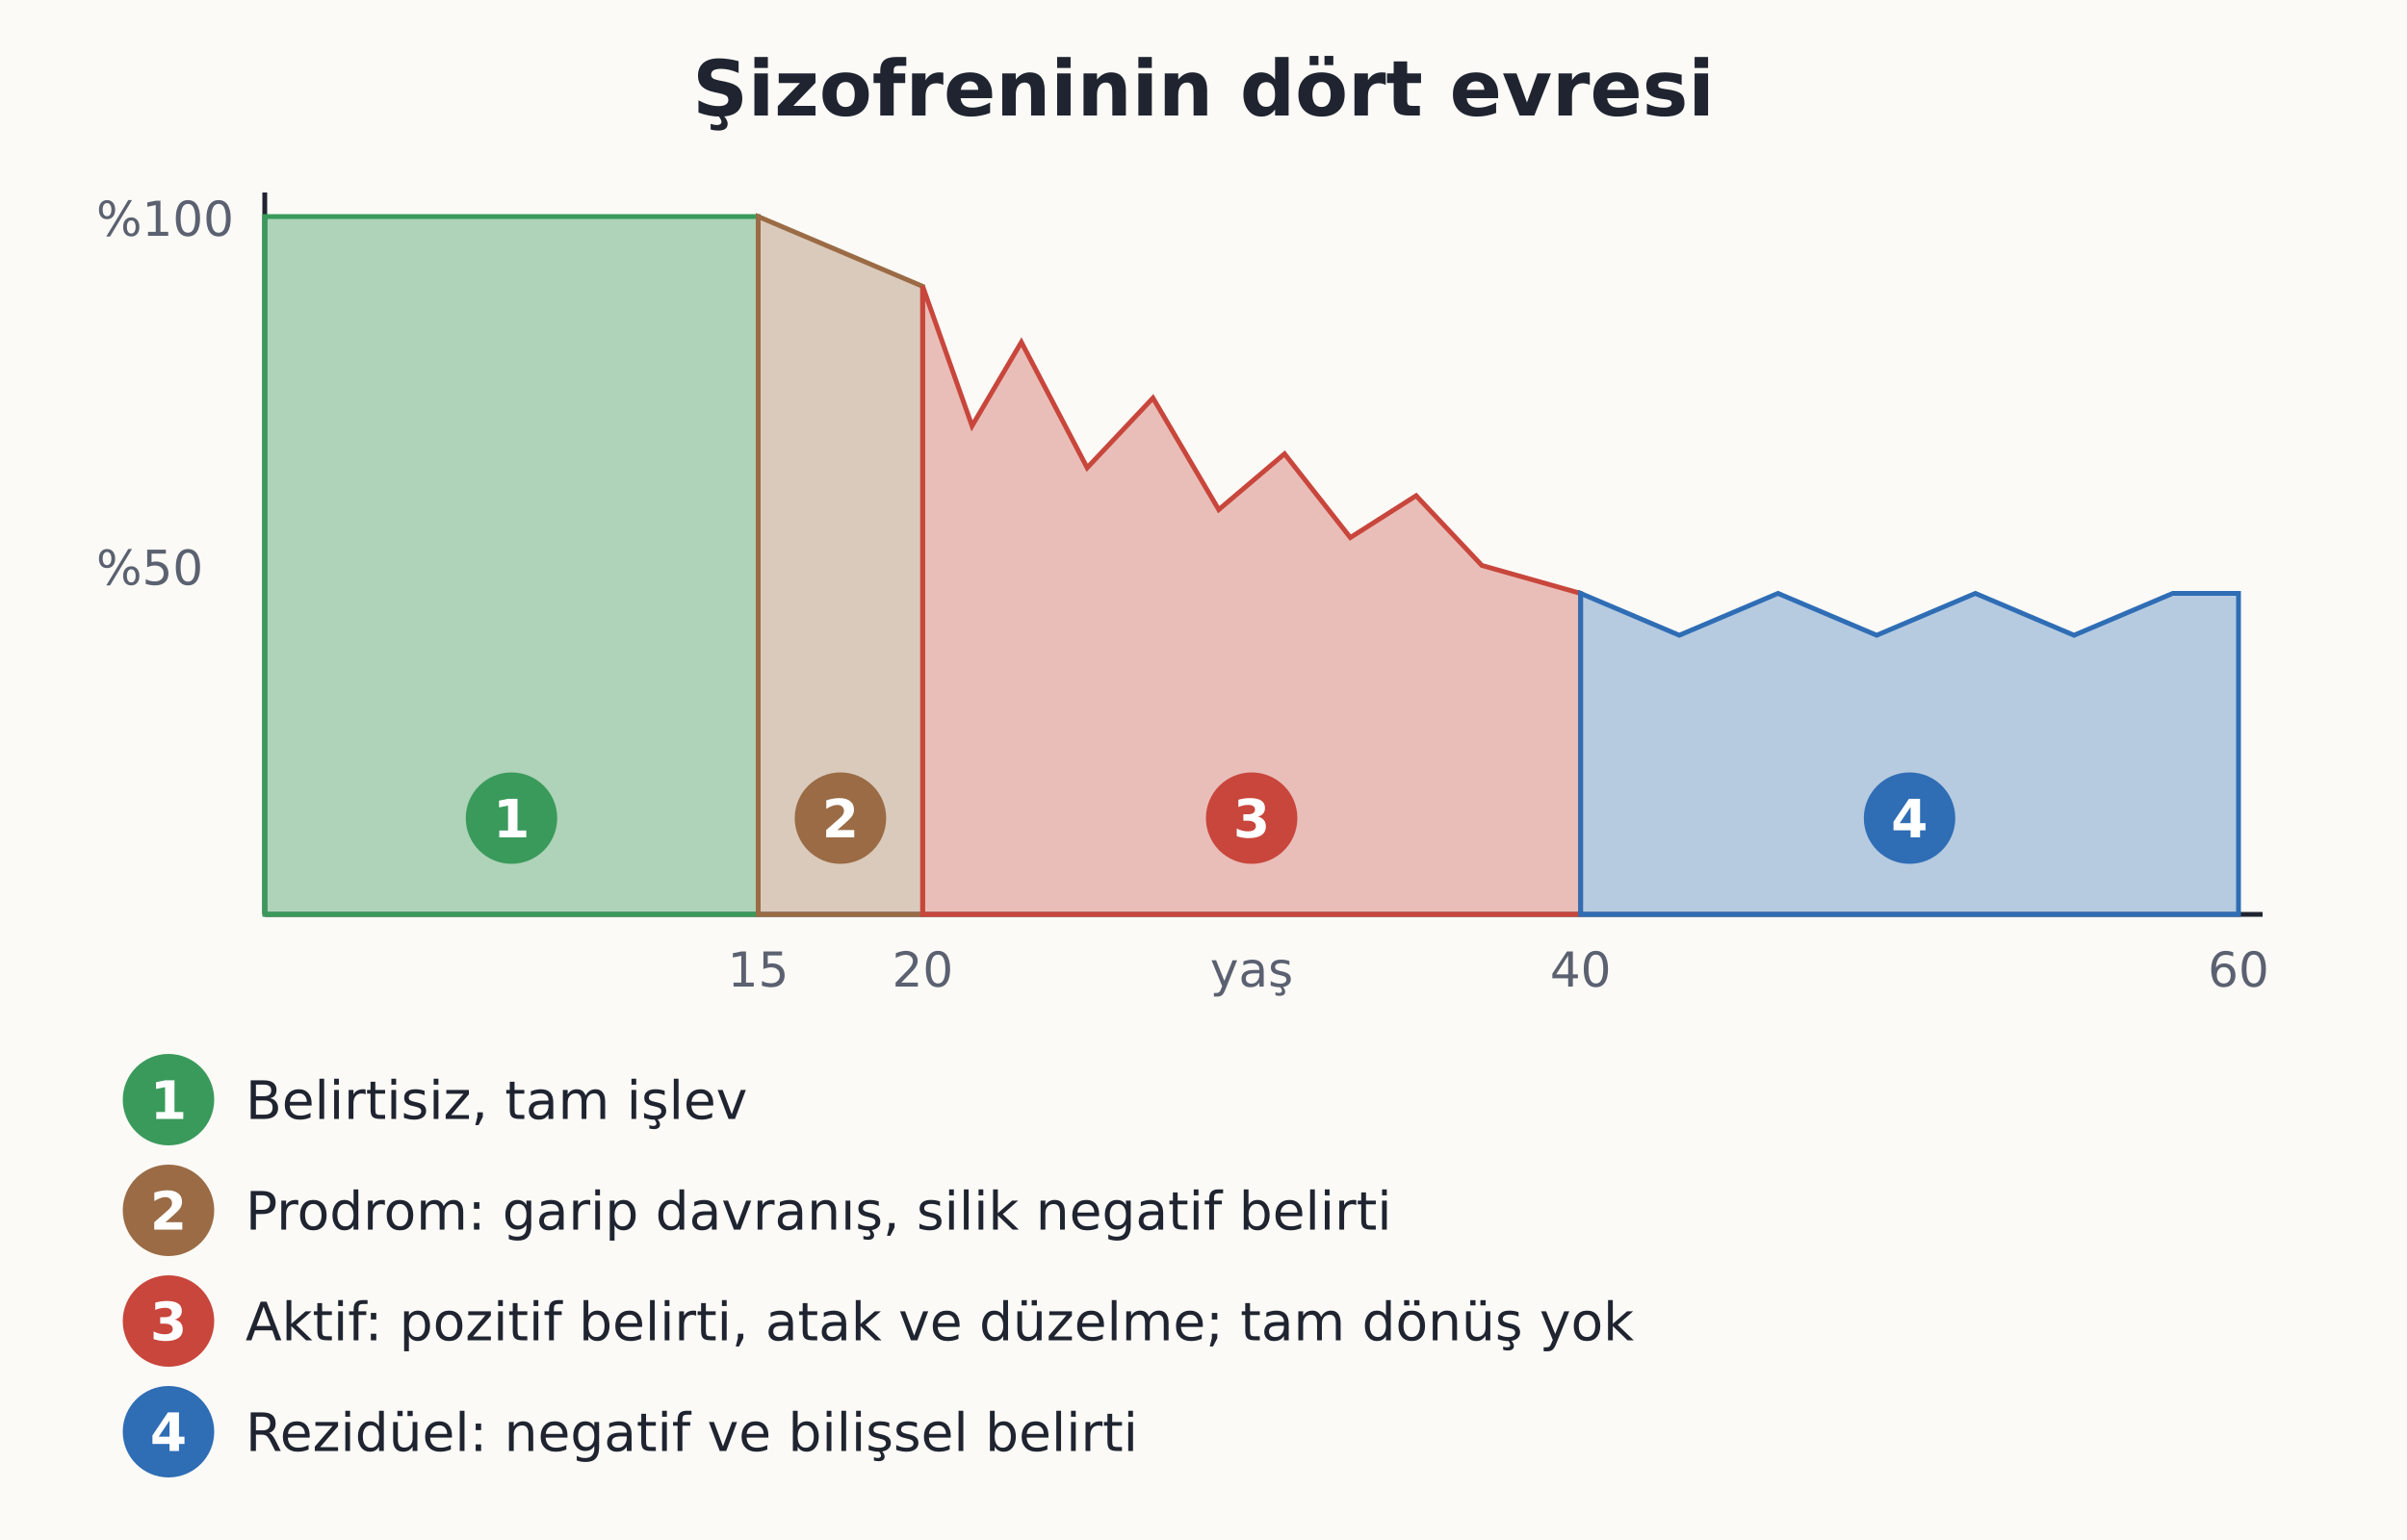
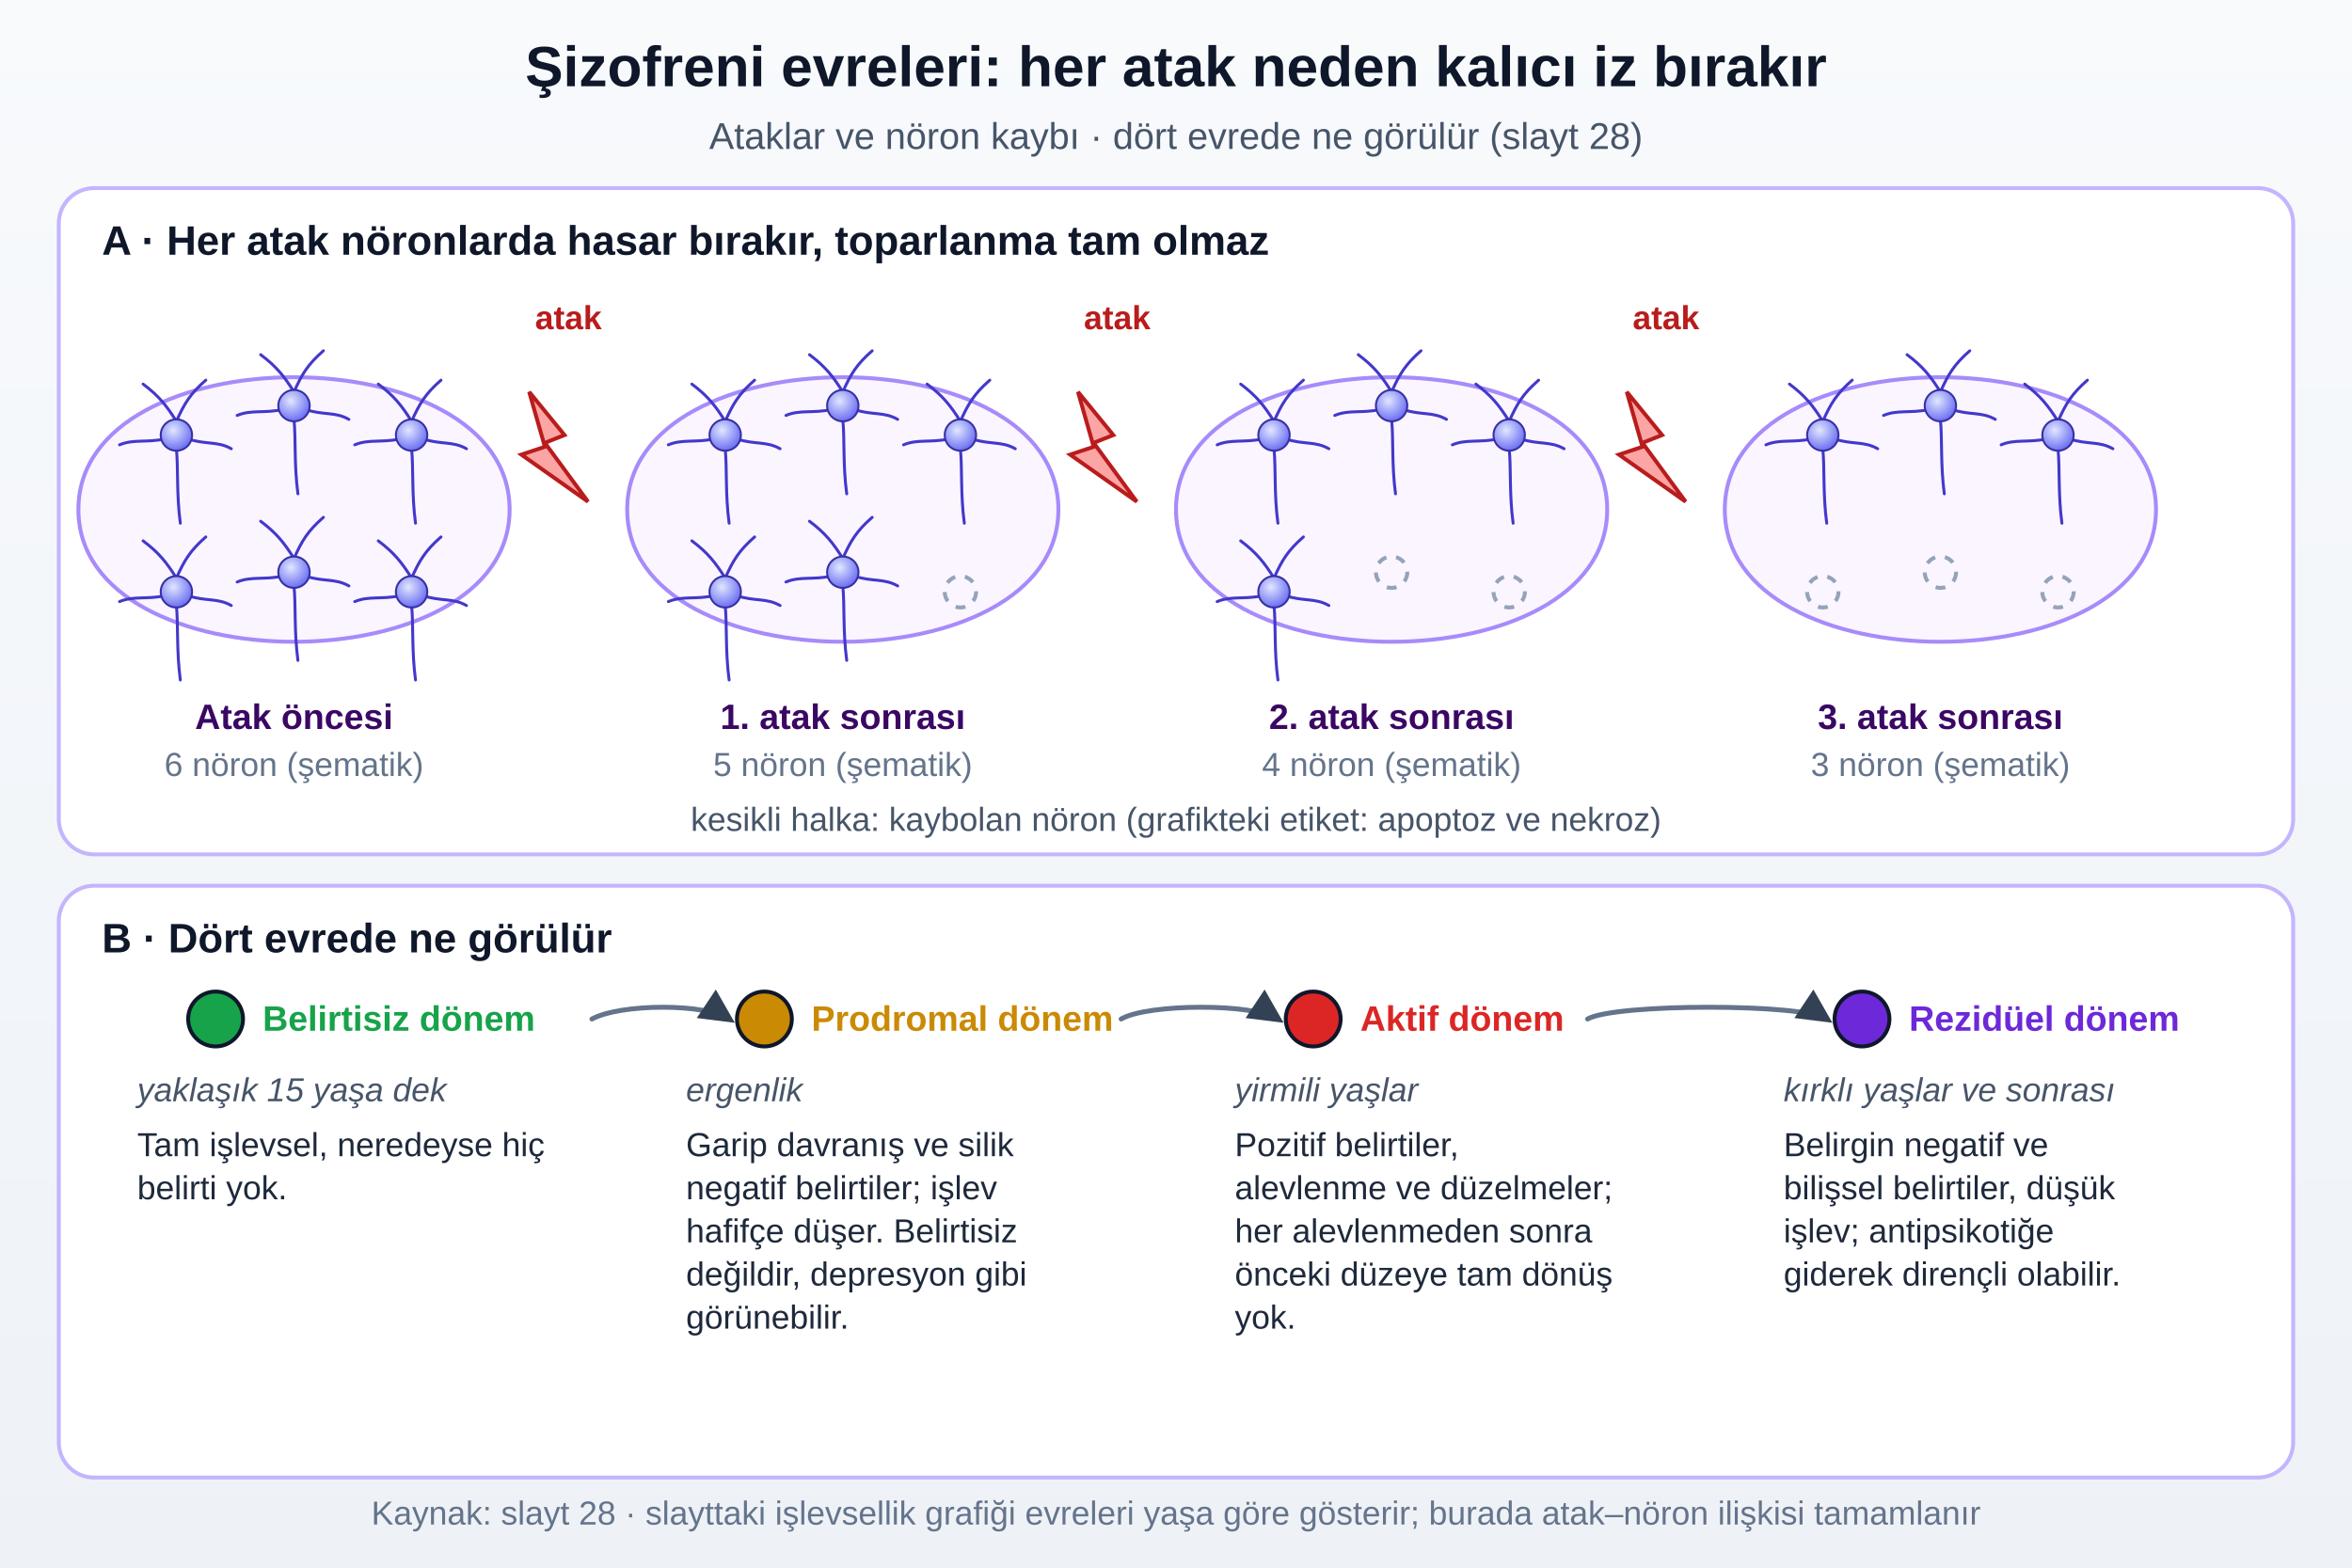
- <svg xmlns="http://www.w3.org/2000/svg" viewBox="0 0 1000 640" width="1000" height="640" font-family="DejaVu Sans, Noto Sans, Arial, sans-serif" role="img" aria-label="Şizofreninin dört evresi">
+ <svg xmlns="http://www.w3.org/2000/svg" viewBox="0 0 1200 800" width="1200" height="800" font-family="Segoe UI, Arial, sans-serif">
  <defs>
-     <marker id="ok" viewBox="0 0 10 10" refX="9" refY="5" markerWidth="7" markerHeight="7" orient="auto-start-reverse">
-       <path d="M0,0 L10,5 L0,10 z" fill="#1f2430" />
+     <linearGradient id="zemin" x1="0" y1="0" x2="0" y2="1">
+       <stop offset="0" stop-color="#f8fafc" />
+       <stop offset="1" stop-color="#eef2f7" />
+     </linearGradient>
+     <linearGradient id="mor" x1="0" y1="0" x2="0" y2="1">
+       <stop offset="0" stop-color="#ddd6fe" />
+       <stop offset="1" stop-color="#a78bfa" />
+     </linearGradient>
+     <linearGradient id="kirmizi" x1="0" y1="0" x2="1" y2="0">
+       <stop offset="0" stop-color="#fecaca" />
+       <stop offset="1" stop-color="#f87171" />
+     </linearGradient>
+     <linearGradient id="mavi" x1="0" y1="0" x2="1" y2="0">
+       <stop offset="0" stop-color="#bfdbfe" />
+       <stop offset="1" stop-color="#60a5fa" />
+     </linearGradient>
+     <linearGradient id="yesil" x1="0" y1="0" x2="1" y2="0">
+       <stop offset="0" stop-color="#bbf7d0" />
+       <stop offset="1" stop-color="#4ade80" />
+     </linearGradient>
+     <linearGradient id="turuncu" x1="0" y1="0" x2="1" y2="0">
+       <stop offset="0" stop-color="#fed7aa" />
+       <stop offset="1" stop-color="#fb923c" />
+     </linearGradient>
+     <linearGradient id="amber" x1="0" y1="0" x2="0" y2="1">
+       <stop offset="0" stop-color="#fde68a" />
+       <stop offset="1" stop-color="#f59e0b" />
+     </linearGradient>
+     <linearGradient id="beyin" x1="0" y1="0" x2="0" y2="1">
+       <stop offset="0" stop-color="#fce7f3" />
+       <stop offset="1" stop-color="#f9a8d4" />
+     </linearGradient>
+     <radialGradient id="soma" cx="0.4" cy="0.35" r="0.7">
+       <stop offset="0" stop-color="#e0e7ff" />
+       <stop offset="1" stop-color="#6366f1" />
+     </radialGradient>
+     <radialGradient id="dop" cx="0.35" cy="0.35" r="0.7">
+       <stop offset="0" stop-color="#fef9c3" />
+       <stop offset="1" stop-color="#eab308" />
+     </radialGradient>
+     <marker id="ok" viewBox="0 0 10 10" refX="8" refY="5" markerWidth="7" markerHeight="7" orient="auto">
+       <path d="M0 0 L10 5 L0 10 z" fill="#334155" />
    </marker>
+     <marker id="okk" viewBox="0 0 10 10" refX="8" refY="5" markerWidth="7" markerHeight="7" orient="auto">
+       <path d="M0 0 L10 5 L0 10 z" fill="#b91c1c" />
+     </marker>
+     <marker id="okm" viewBox="0 0 10 10" refX="8" refY="5" markerWidth="7" markerHeight="7" orient="auto">
+       <path d="M0 0 L10 5 L0 10 z" fill="#1d4ed8" />
+     </marker>
+     <marker id="oky" viewBox="0 0 10 10" refX="8" refY="5" markerWidth="7" markerHeight="7" orient="auto">
+       <path d="M0 0 L10 5 L0 10 z" fill="#15803d" />
+     </marker>
+     <g id="kisi">
+       <circle cx="0" cy="-58" r="18" fill="#e2e8f0" stroke="#475569" stroke-width="2" />
+       <path d="M-30 0 C-30 -30 -18 -36 0 -36 C18 -36 30 -30 30 0 Z" fill="#cbd5e1" stroke="#475569" stroke-width="2" />
+     </g>
+     <g id="noron">
+       <path d="M0 -14 C-10 -30 -18 -40 -34 -52 M0 -14 C8 -32 14 -42 30 -56 M-12 4 C-30 8 -44 4 -58 10 M12 4 C30 10 42 6 56 14 M0 14 C2 34 0 60 4 90" stroke="#4338ca" stroke-width="3" fill="none" stroke-linecap="round" />
+       <circle r="16" fill="url(#soma)" stroke="#3730a3" stroke-width="2" />
+     </g>
+     <g id="sinaps">
+       <circle r="4" fill="#f59e0b" stroke="#b45309" stroke-width="1" />
+     </g>
+     <g id="da">
+       <circle r="7" fill="url(#dop)" stroke="#a16207" stroke-width="1.2" />
+     </g>
  </defs>
-   <rect x="0" y="0" width="1000" height="640" fill="#fbfaf6" />
-   <text x="500" y="48" font-size="32" fill="#1f2430" text-anchor="middle" font-weight="700">Şizofreninin dört evresi</text>
-   <line x1="110" y1="80" x2="110" y2="380" stroke="#1f2430" stroke-width="2" />
-   <line x1="110" y1="380" x2="940.0" y2="380" stroke="#1f2430" stroke-width="2" />
-   <text x="40" y="98.0" font-size="20" fill="#5b6170">%100</text>
-   <text x="40" y="243.0" font-size="20" fill="#5b6170">%50</text>
-   <polygon points="110.0,380 110.0,90.0 315.0,90.0 315.0,380" fill="#3a9a5b66" stroke="#3a9a5b" stroke-width="2" />
-   <polygon points="315.0,380 315.0,90.0 383.333,119.0 383.333,380" fill="#9a6b4555" stroke="#9a6b45" stroke-width="2" />
-   <polygon points="383.333,380 383.333,119.0 403.833,177.0 424.333,142.2 451.667,194.4 479.0,165.4 506.333,211.8 533.667,188.6 561.0,223.4 588.333,206.0 615.667,235.0 656.667,246.6 656.667,380" fill="#c8463c55" stroke="#c8463c" stroke-width="2" />
-   <polygon points="656.667,380 656.667,246.6 697.667,264.0 738.667,246.6 779.667,264.0 820.667,246.6 861.667,264.0 902.667,246.6 930.0,246.6 930.0,380" fill="#2f6db555" stroke="#2f6db5" stroke-width="2" />
-   <text x="315.0" y="410" font-size="20" fill="#5b6170" text-anchor="middle">15</text>
-   <text x="383.333" y="410" font-size="20" fill="#5b6170" text-anchor="middle">20</text>
-   <text x="656.667" y="410" font-size="20" fill="#5b6170" text-anchor="middle">40</text>
-   <text x="930.0" y="410" font-size="20" fill="#5b6170" text-anchor="middle">60</text>
-   <text x="520.0" y="410" font-size="20" fill="#5b6170" text-anchor="middle">yaş</text>
-   <circle cx="212.5" cy="340" r="19" fill="#3a9a5b" />
-   <text x="212.5" y="348" font-size="22" fill="#ffffff" text-anchor="middle" font-weight="700">1</text>
-   <circle cx="349.167" cy="340" r="19" fill="#9a6b45" />
-   <text x="349.167" y="348" font-size="22" fill="#ffffff" text-anchor="middle" font-weight="700">2</text>
-   <circle cx="520.0" cy="340" r="19" fill="#c8463c" />
-   <text x="520.0" y="348" font-size="22" fill="#ffffff" text-anchor="middle" font-weight="700">3</text>
-   <circle cx="793.333" cy="340" r="19" fill="#2f6db5" />
-   <text x="793.333" y="348" font-size="22" fill="#ffffff" text-anchor="middle" font-weight="700">4</text>
-   <circle cx="70" cy="457" r="19" fill="#3a9a5b" />
-   <text x="70" y="465" font-size="22" fill="#ffffff" text-anchor="middle" font-weight="700">1</text>
-   <text x="102" y="465" font-size="22" fill="#1f2430">Belirtisiz, tam işlev</text>
-   <circle cx="70" cy="503" r="19" fill="#9a6b45" />
-   <text x="70" y="511" font-size="22" fill="#ffffff" text-anchor="middle" font-weight="700">2</text>
-   <text x="102" y="511" font-size="22" fill="#1f2430">Prodrom: garip davranış, silik negatif belirti</text>
-   <circle cx="70" cy="549" r="19" fill="#c8463c" />
-   <text x="70" y="557" font-size="22" fill="#ffffff" text-anchor="middle" font-weight="700">3</text>
-   <text x="102" y="557" font-size="22" fill="#1f2430">Aktif: pozitif belirti, atak ve düzelme; tam dönüş yok</text>
-   <circle cx="70" cy="595" r="19" fill="#2f6db5" />
-   <text x="70" y="603" font-size="22" fill="#ffffff" text-anchor="middle" font-weight="700">4</text>
-   <text x="102" y="603" font-size="22" fill="#1f2430">Rezidüel: negatif ve bilişsel belirti</text>
+   <rect width="1200" height="800" fill="url(#zemin)" />
+   <text x="600" y="44" font-size="29" fill="#0f172a" text-anchor="middle" font-weight="bold">Şizofreni evreleri: her atak neden kalıcı iz bırakır</text>
+   <text x="600" y="76" font-size="19" fill="#475569" text-anchor="middle">Ataklar ve nöron kaybı · dört evrede ne görülür (slayt 28)</text>
+   <rect x="30" y="96" width="1140" height="340" rx="18" fill="#ffffff" stroke="#c4b5fd" stroke-width="2" />
+   <text x="52" y="130" font-size="21" fill="#0f172a" text-anchor="start" font-weight="bold">A · Her atak nöronlarda hasar bırakır, toparlanma tam olmaz</text>
+   <path d="M40 260 C40 170 260 170 260 260 C260 350 40 350 40 260 Z" stroke="#a78bfa" stroke-width="2" fill="#faf5ff" stroke-linecap="round" />
+   <use href="#noron" transform="translate(90 222) scale(0.5)" />
+   <use href="#noron" transform="translate(150 207) scale(0.5)" />
+   <use href="#noron" transform="translate(210 222) scale(0.5)" />
+   <use href="#noron" transform="translate(90 302) scale(0.5)" />
+   <use href="#noron" transform="translate(150 292) scale(0.5)" />
+   <use href="#noron" transform="translate(210 302) scale(0.5)" />
+   <text x="150" y="372" font-size="18" fill="#3b0764" text-anchor="middle" font-weight="bold">Atak öncesi</text>
+   <text x="150" y="396" font-size="17" fill="#64748b" text-anchor="middle">6 nöron (şematik)</text>
+   <path d="M320 260 C320 170 540 170 540 260 C540 350 320 350 320 260 Z" stroke="#a78bfa" stroke-width="2" fill="#faf5ff" stroke-linecap="round" />
+   <use href="#noron" transform="translate(370 222) scale(0.5)" />
+   <use href="#noron" transform="translate(430 207) scale(0.5)" />
+   <use href="#noron" transform="translate(490 222) scale(0.5)" />
+   <use href="#noron" transform="translate(370 302) scale(0.5)" />
+   <use href="#noron" transform="translate(430 292) scale(0.5)" />
+   <circle cx="490" cy="302" r="8" fill="none" stroke="#94a3b8" stroke-width="2" stroke-dasharray="5 5" />
+   <text x="430" y="372" font-size="18" fill="#3b0764" text-anchor="middle" font-weight="bold">1. atak sonrası</text>
+   <text x="430" y="396" font-size="17" fill="#64748b" text-anchor="middle">5 nöron (şematik)</text>
+   <path d="M600 260 C600 170 820 170 820 260 C820 350 600 350 600 260 Z" stroke="#a78bfa" stroke-width="2" fill="#faf5ff" stroke-linecap="round" />
+   <use href="#noron" transform="translate(650 222) scale(0.5)" />
+   <use href="#noron" transform="translate(710 207) scale(0.5)" />
+   <use href="#noron" transform="translate(770 222) scale(0.5)" />
+   <use href="#noron" transform="translate(650 302) scale(0.5)" />
+   <circle cx="710" cy="292" r="8" fill="none" stroke="#94a3b8" stroke-width="2" stroke-dasharray="5 5" />
+   <circle cx="770" cy="302" r="8" fill="none" stroke="#94a3b8" stroke-width="2" stroke-dasharray="5 5" />
+   <text x="710" y="372" font-size="18" fill="#3b0764" text-anchor="middle" font-weight="bold">2. atak sonrası</text>
+   <text x="710" y="396" font-size="17" fill="#64748b" text-anchor="middle">4 nöron (şematik)</text>
+   <path d="M880 260 C880 170 1100 170 1100 260 C1100 350 880 350 880 260 Z" stroke="#a78bfa" stroke-width="2" fill="#faf5ff" stroke-linecap="round" />
+   <use href="#noron" transform="translate(930 222) scale(0.5)" />
+   <use href="#noron" transform="translate(990 207) scale(0.5)" />
+   <use href="#noron" transform="translate(1050 222) scale(0.5)" />
+   <circle cx="930" cy="302" r="8" fill="none" stroke="#94a3b8" stroke-width="2" stroke-dasharray="5 5" />
+   <circle cx="990" cy="292" r="8" fill="none" stroke="#94a3b8" stroke-width="2" stroke-dasharray="5 5" />
+   <circle cx="1050" cy="302" r="8" fill="none" stroke="#94a3b8" stroke-width="2" stroke-dasharray="5 5" />
+   <text x="990" y="372" font-size="18" fill="#3b0764" text-anchor="middle" font-weight="bold">3. atak sonrası</text>
+   <text x="990" y="396" font-size="17" fill="#64748b" text-anchor="middle">3 nöron (şematik)</text>
+   <path d="M270 200 l18 22 l-10 4 l22 30 l-34 -24 l12 -4 z" stroke="#b91c1c" stroke-width="2" fill="#fca5a5" stroke-linecap="round" />
+   <text x="290" y="168" font-size="17" fill="#b91c1c" text-anchor="middle" font-weight="bold">atak</text>
+   <path d="M550 200 l18 22 l-10 4 l22 30 l-34 -24 l12 -4 z" stroke="#b91c1c" stroke-width="2" fill="#fca5a5" stroke-linecap="round" />
+   <text x="570" y="168" font-size="17" fill="#b91c1c" text-anchor="middle" font-weight="bold">atak</text>
+   <path d="M830 200 l18 22 l-10 4 l22 30 l-34 -24 l12 -4 z" stroke="#b91c1c" stroke-width="2" fill="#fca5a5" stroke-linecap="round" />
+   <text x="850" y="168" font-size="17" fill="#b91c1c" text-anchor="middle" font-weight="bold">atak</text>
+   <text x="600" y="424" font-size="17" fill="#475569" text-anchor="middle">kesikli halka: kaybolan nöron (grafikteki etiket: apoptoz ve nekroz)</text>
+   <rect x="30" y="452" width="1140" height="302" rx="18" fill="#ffffff" stroke="#c4b5fd" stroke-width="2" />
+   <text x="52" y="486" font-size="21" fill="#0f172a" text-anchor="start" font-weight="bold">B · Dört evrede ne görülür</text>
+   <circle cx="110" cy="520" r="14" fill="#16a34a" stroke="#0f172a" stroke-width="2" />
+   <text x="134" y="526" font-size="18" fill="#16a34a" text-anchor="start" font-weight="bold">Belirtisiz dönem</text>
+   <path d="M302 520 C317 512 360 512 372 520" stroke="#64748b" stroke-width="2.5" fill="none" stroke-linecap="round" marker-end="url(#ok)" />
+   <text x="70" y="562" font-size="17" fill="#475569" text-anchor="start" font-style="italic">yaklaşık 15 yaşa dek</text>
+   <text x="70" y="590" font-size="17" fill="#1e293b" text-anchor="start">Tam işlevsel, neredeyse hiç</text>
+   <text x="70" y="612" font-size="17" fill="#1e293b" text-anchor="start">belirti yok.</text>
+   <circle cx="390" cy="520" r="14" fill="#ca8a04" stroke="#0f172a" stroke-width="2" />
+   <text x="414" y="526" font-size="18" fill="#ca8a04" text-anchor="start" font-weight="bold">Prodromal dönem</text>
+   <path d="M572 520 C586 512 640 512 652 520" stroke="#64748b" stroke-width="2.5" fill="none" stroke-linecap="round" marker-end="url(#ok)" />
+   <text x="350" y="562" font-size="17" fill="#475569" text-anchor="start" font-style="italic">ergenlik</text>
+   <text x="350" y="590" font-size="17" fill="#1e293b" text-anchor="start">Garip davranış ve silik</text>
+   <text x="350" y="612" font-size="17" fill="#1e293b" text-anchor="start">negatif belirtiler; işlev</text>
+   <text x="350" y="634" font-size="17" fill="#1e293b" text-anchor="start">hafifçe düşer. Belirtisiz</text>
+   <text x="350" y="656" font-size="17" fill="#1e293b" text-anchor="start">değildir, depresyon gibi</text>
+   <text x="350" y="678" font-size="17" fill="#1e293b" text-anchor="start">görünebilir.</text>
+   <circle cx="670" cy="520" r="14" fill="#dc2626" stroke="#0f172a" stroke-width="2" />
+   <text x="694" y="526" font-size="18" fill="#dc2626" text-anchor="start" font-weight="bold">Aktif dönem</text>
+   <path d="M810 520 C824 512 920 512 932 520" stroke="#64748b" stroke-width="2.5" fill="none" stroke-linecap="round" marker-end="url(#ok)" />
+   <text x="630" y="562" font-size="17" fill="#475569" text-anchor="start" font-style="italic">yirmili yaşlar</text>
+   <text x="630" y="590" font-size="17" fill="#1e293b" text-anchor="start">Pozitif belirtiler,</text>
+   <text x="630" y="612" font-size="17" fill="#1e293b" text-anchor="start">alevlenme ve düzelmeler;</text>
+   <text x="630" y="634" font-size="17" fill="#1e293b" text-anchor="start">her alevlenmeden sonra</text>
+   <text x="630" y="656" font-size="17" fill="#1e293b" text-anchor="start">önceki düzeye tam dönüş</text>
+   <text x="630" y="678" font-size="17" fill="#1e293b" text-anchor="start">yok.</text>
+   <circle cx="950" cy="520" r="14" fill="#6d28d9" stroke="#0f172a" stroke-width="2" />
+   <text x="974" y="526" font-size="18" fill="#6d28d9" text-anchor="start" font-weight="bold">Rezidüel dönem</text>
+   <text x="910" y="562" font-size="17" fill="#475569" text-anchor="start" font-style="italic">kırklı yaşlar ve sonrası</text>
+   <text x="910" y="590" font-size="17" fill="#1e293b" text-anchor="start">Belirgin negatif ve</text>
+   <text x="910" y="612" font-size="17" fill="#1e293b" text-anchor="start">bilişsel belirtiler, düşük</text>
+   <text x="910" y="634" font-size="17" fill="#1e293b" text-anchor="start">işlev; antipsikotiğe</text>
+   <text x="910" y="656" font-size="17" fill="#1e293b" text-anchor="start">giderek dirençli olabilir.</text>
+   <text x="600" y="778" font-size="17" fill="#64748b" text-anchor="middle">Kaynak: slayt 28 · slayttaki işlevsellik grafiği evreleri yaşa göre gösterir; burada atak–nöron ilişkisi tamamlanır</text>
</svg>
